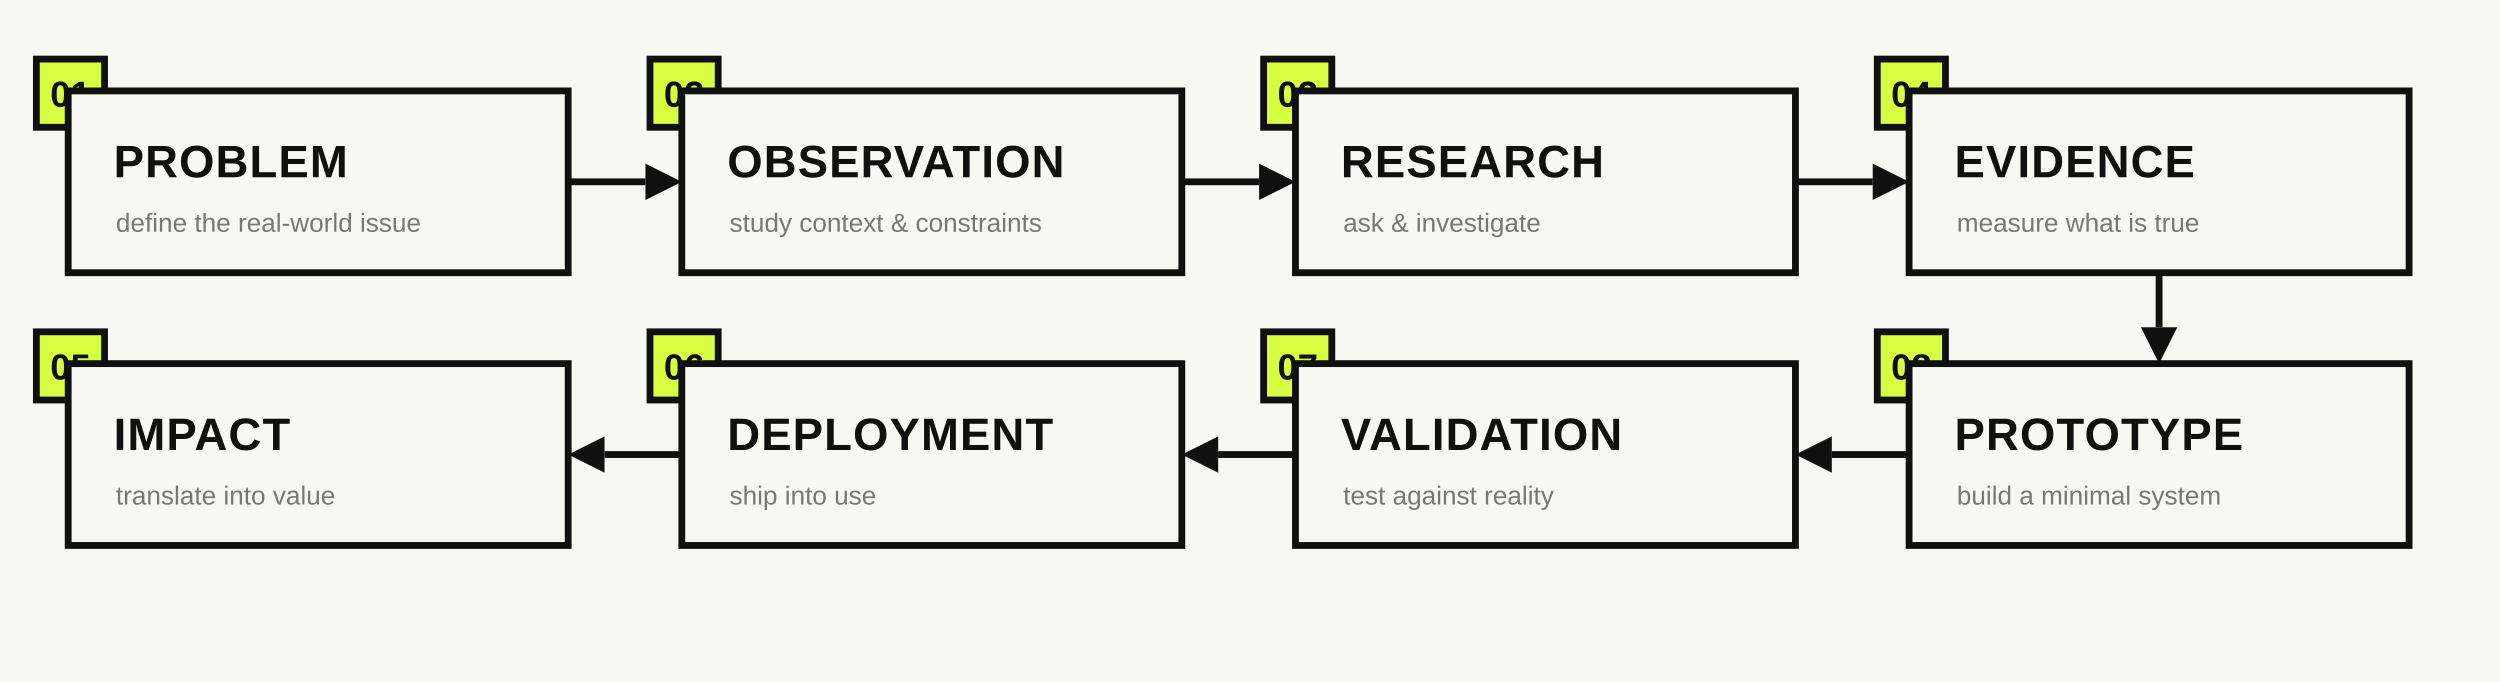
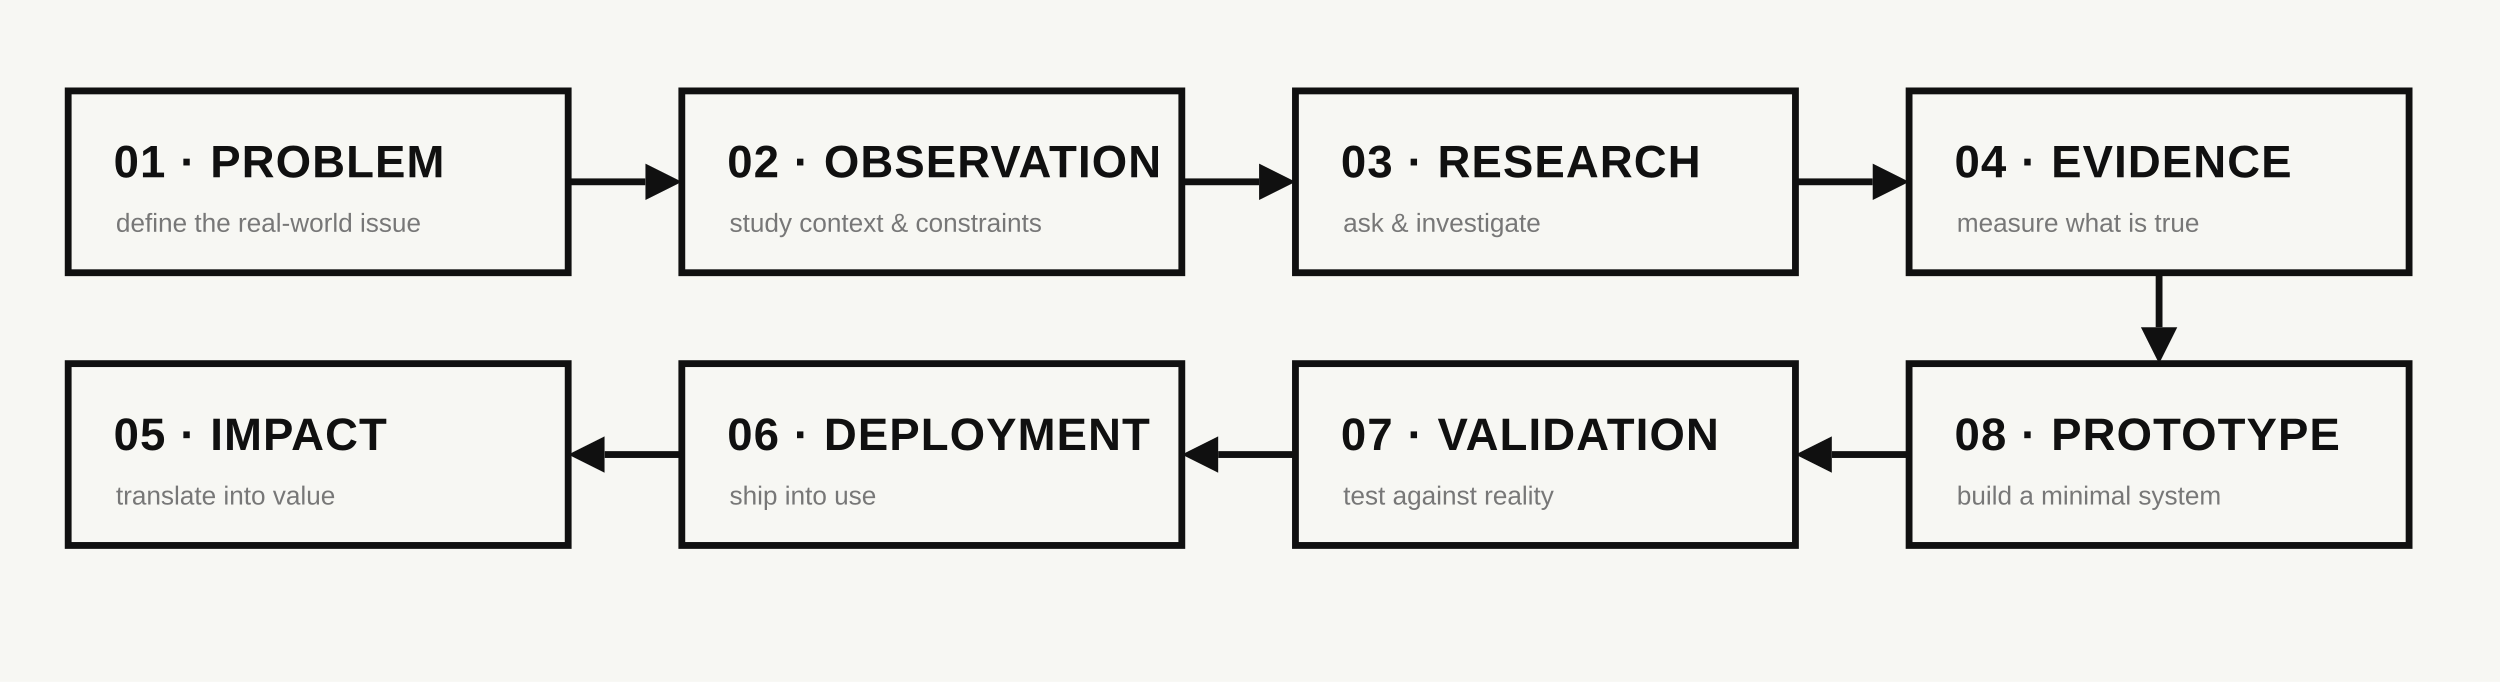
<svg xmlns="http://www.w3.org/2000/svg" viewBox="0 0 1100 300" role="img" aria-label="Research process diagram from problem to impact.">
  <rect width="1100" height="300" fill="#f7f7f3" />
  <line x1="250" y1="80.0" x2="284" y2="80.0" stroke="#101010" stroke-width="3" />
  <polygon points="300,80.0 284,72.0 284,88.0" fill="#101010" />
  <line x1="520" y1="80.0" x2="554" y2="80.0" stroke="#101010" stroke-width="3" />
  <polygon points="570,80.0 554,72.0 554,88.0" fill="#101010" />
  <line x1="790" y1="80.0" x2="824" y2="80.0" stroke="#101010" stroke-width="3" />
  <polygon points="840,80.0 824,72.0 824,88.0" fill="#101010" />
  <line x1="950.0" y1="120" x2="950.0" y2="144" stroke="#101010" stroke-width="3" />
  <polygon points="950.0,160 942.0,144 958.0,144" fill="#101010" />
  <line x1="840" y1="200.0" x2="806" y2="200.0" stroke="#101010" stroke-width="3" />
  <polygon points="790,200.0 806,192.0 806,208.0" fill="#101010" />
  <line x1="570" y1="200.0" x2="536" y2="200.0" stroke="#101010" stroke-width="3" />
  <polygon points="520,200.0 536,192.0 536,208.0" fill="#101010" />
  <line x1="300" y1="200.0" x2="266" y2="200.0" stroke="#101010" stroke-width="3" />
  <polygon points="250,200.0 266,192.0 266,208.0" fill="#101010" />
-   <rect x="16" y="26" width="30" height="30" fill="#d9ff43" stroke="#101010" stroke-width="3" />
-   <text x="31" y="47" font-family="Arial" font-size="16" font-weight="900" text-anchor="middle" fill="#101010">01</text>
  <rect x="30" y="40" width="220" height="80" fill="#f7f7f3" stroke="#101010" stroke-width="3" />
-   <text x="50" y="78" font-family="Arial,Helvetica,sans-serif" font-size="20" font-weight="900" letter-spacing="0.5" fill="#101010">PROBLEM</text>
+   <text x="50" y="78" font-family="Arial,Helvetica,sans-serif" font-size="20" font-weight="900" letter-spacing="0.5" fill="#101010">01 · PROBLEM</text>
  <text x="51" y="102" font-family="Arial,Helvetica,sans-serif" font-size="11.5" fill="#777">define the real-world issue</text>
-   <rect x="286" y="26" width="30" height="30" fill="#d9ff43" stroke="#101010" stroke-width="3" />
-   <text x="301" y="47" font-family="Arial" font-size="16" font-weight="900" text-anchor="middle" fill="#101010">02</text>
  <rect x="300" y="40" width="220" height="80" fill="#f7f7f3" stroke="#101010" stroke-width="3" />
-   <text x="320" y="78" font-family="Arial,Helvetica,sans-serif" font-size="20" font-weight="900" letter-spacing="0.5" fill="#101010">OBSERVATION</text>
+   <text x="320" y="78" font-family="Arial,Helvetica,sans-serif" font-size="20" font-weight="900" letter-spacing="0.5" fill="#101010">02 · OBSERVATION</text>
  <text x="321" y="102" font-family="Arial,Helvetica,sans-serif" font-size="11.5" fill="#777">study context &amp; constraints</text>
-   <rect x="556" y="26" width="30" height="30" fill="#d9ff43" stroke="#101010" stroke-width="3" />
-   <text x="571" y="47" font-family="Arial" font-size="16" font-weight="900" text-anchor="middle" fill="#101010">03</text>
  <rect x="570" y="40" width="220" height="80" fill="#f7f7f3" stroke="#101010" stroke-width="3" />
-   <text x="590" y="78" font-family="Arial,Helvetica,sans-serif" font-size="20" font-weight="900" letter-spacing="0.5" fill="#101010">RESEARCH</text>
+   <text x="590" y="78" font-family="Arial,Helvetica,sans-serif" font-size="20" font-weight="900" letter-spacing="0.5" fill="#101010">03 · RESEARCH</text>
  <text x="591" y="102" font-family="Arial,Helvetica,sans-serif" font-size="11.5" fill="#777">ask &amp; investigate</text>
-   <rect x="826" y="26" width="30" height="30" fill="#d9ff43" stroke="#101010" stroke-width="3" />
-   <text x="841" y="47" font-family="Arial" font-size="16" font-weight="900" text-anchor="middle" fill="#101010">04</text>
  <rect x="840" y="40" width="220" height="80" fill="#f7f7f3" stroke="#101010" stroke-width="3" />
-   <text x="860" y="78" font-family="Arial,Helvetica,sans-serif" font-size="20" font-weight="900" letter-spacing="0.5" fill="#101010">EVIDENCE</text>
+   <text x="860" y="78" font-family="Arial,Helvetica,sans-serif" font-size="20" font-weight="900" letter-spacing="0.5" fill="#101010">04 · EVIDENCE</text>
  <text x="861" y="102" font-family="Arial,Helvetica,sans-serif" font-size="11.5" fill="#777">measure what is true</text>
-   <rect x="16" y="146" width="30" height="30" fill="#d9ff43" stroke="#101010" stroke-width="3" />
-   <text x="31" y="167" font-family="Arial" font-size="16" font-weight="900" text-anchor="middle" fill="#101010">05</text>
  <rect x="30" y="160" width="220" height="80" fill="#f7f7f3" stroke="#101010" stroke-width="3" />
-   <text x="50" y="198" font-family="Arial,Helvetica,sans-serif" font-size="20" font-weight="900" letter-spacing="0.5" fill="#101010">IMPACT</text>
+   <text x="50" y="198" font-family="Arial,Helvetica,sans-serif" font-size="20" font-weight="900" letter-spacing="0.5" fill="#101010">05 · IMPACT</text>
  <text x="51" y="222" font-family="Arial,Helvetica,sans-serif" font-size="11.5" fill="#777">translate into value</text>
-   <rect x="286" y="146" width="30" height="30" fill="#d9ff43" stroke="#101010" stroke-width="3" />
-   <text x="301" y="167" font-family="Arial" font-size="16" font-weight="900" text-anchor="middle" fill="#101010">06</text>
  <rect x="300" y="160" width="220" height="80" fill="#f7f7f3" stroke="#101010" stroke-width="3" />
-   <text x="320" y="198" font-family="Arial,Helvetica,sans-serif" font-size="20" font-weight="900" letter-spacing="0.5" fill="#101010">DEPLOYMENT</text>
+   <text x="320" y="198" font-family="Arial,Helvetica,sans-serif" font-size="20" font-weight="900" letter-spacing="0.5" fill="#101010">06 · DEPLOYMENT</text>
  <text x="321" y="222" font-family="Arial,Helvetica,sans-serif" font-size="11.5" fill="#777">ship into use</text>
-   <rect x="556" y="146" width="30" height="30" fill="#d9ff43" stroke="#101010" stroke-width="3" />
-   <text x="571" y="167" font-family="Arial" font-size="16" font-weight="900" text-anchor="middle" fill="#101010">07</text>
  <rect x="570" y="160" width="220" height="80" fill="#f7f7f3" stroke="#101010" stroke-width="3" />
-   <text x="590" y="198" font-family="Arial,Helvetica,sans-serif" font-size="20" font-weight="900" letter-spacing="0.5" fill="#101010">VALIDATION</text>
+   <text x="590" y="198" font-family="Arial,Helvetica,sans-serif" font-size="20" font-weight="900" letter-spacing="0.5" fill="#101010">07 · VALIDATION</text>
  <text x="591" y="222" font-family="Arial,Helvetica,sans-serif" font-size="11.5" fill="#777">test against reality</text>
-   <rect x="826" y="146" width="30" height="30" fill="#d9ff43" stroke="#101010" stroke-width="3" />
-   <text x="841" y="167" font-family="Arial" font-size="16" font-weight="900" text-anchor="middle" fill="#101010">08</text>
  <rect x="840" y="160" width="220" height="80" fill="#f7f7f3" stroke="#101010" stroke-width="3" />
-   <text x="860" y="198" font-family="Arial,Helvetica,sans-serif" font-size="20" font-weight="900" letter-spacing="0.5" fill="#101010">PROTOTYPE</text>
+   <text x="860" y="198" font-family="Arial,Helvetica,sans-serif" font-size="20" font-weight="900" letter-spacing="0.5" fill="#101010">08 · PROTOTYPE</text>
  <text x="861" y="222" font-family="Arial,Helvetica,sans-serif" font-size="11.5" fill="#777">build a minimal system</text>
</svg>
